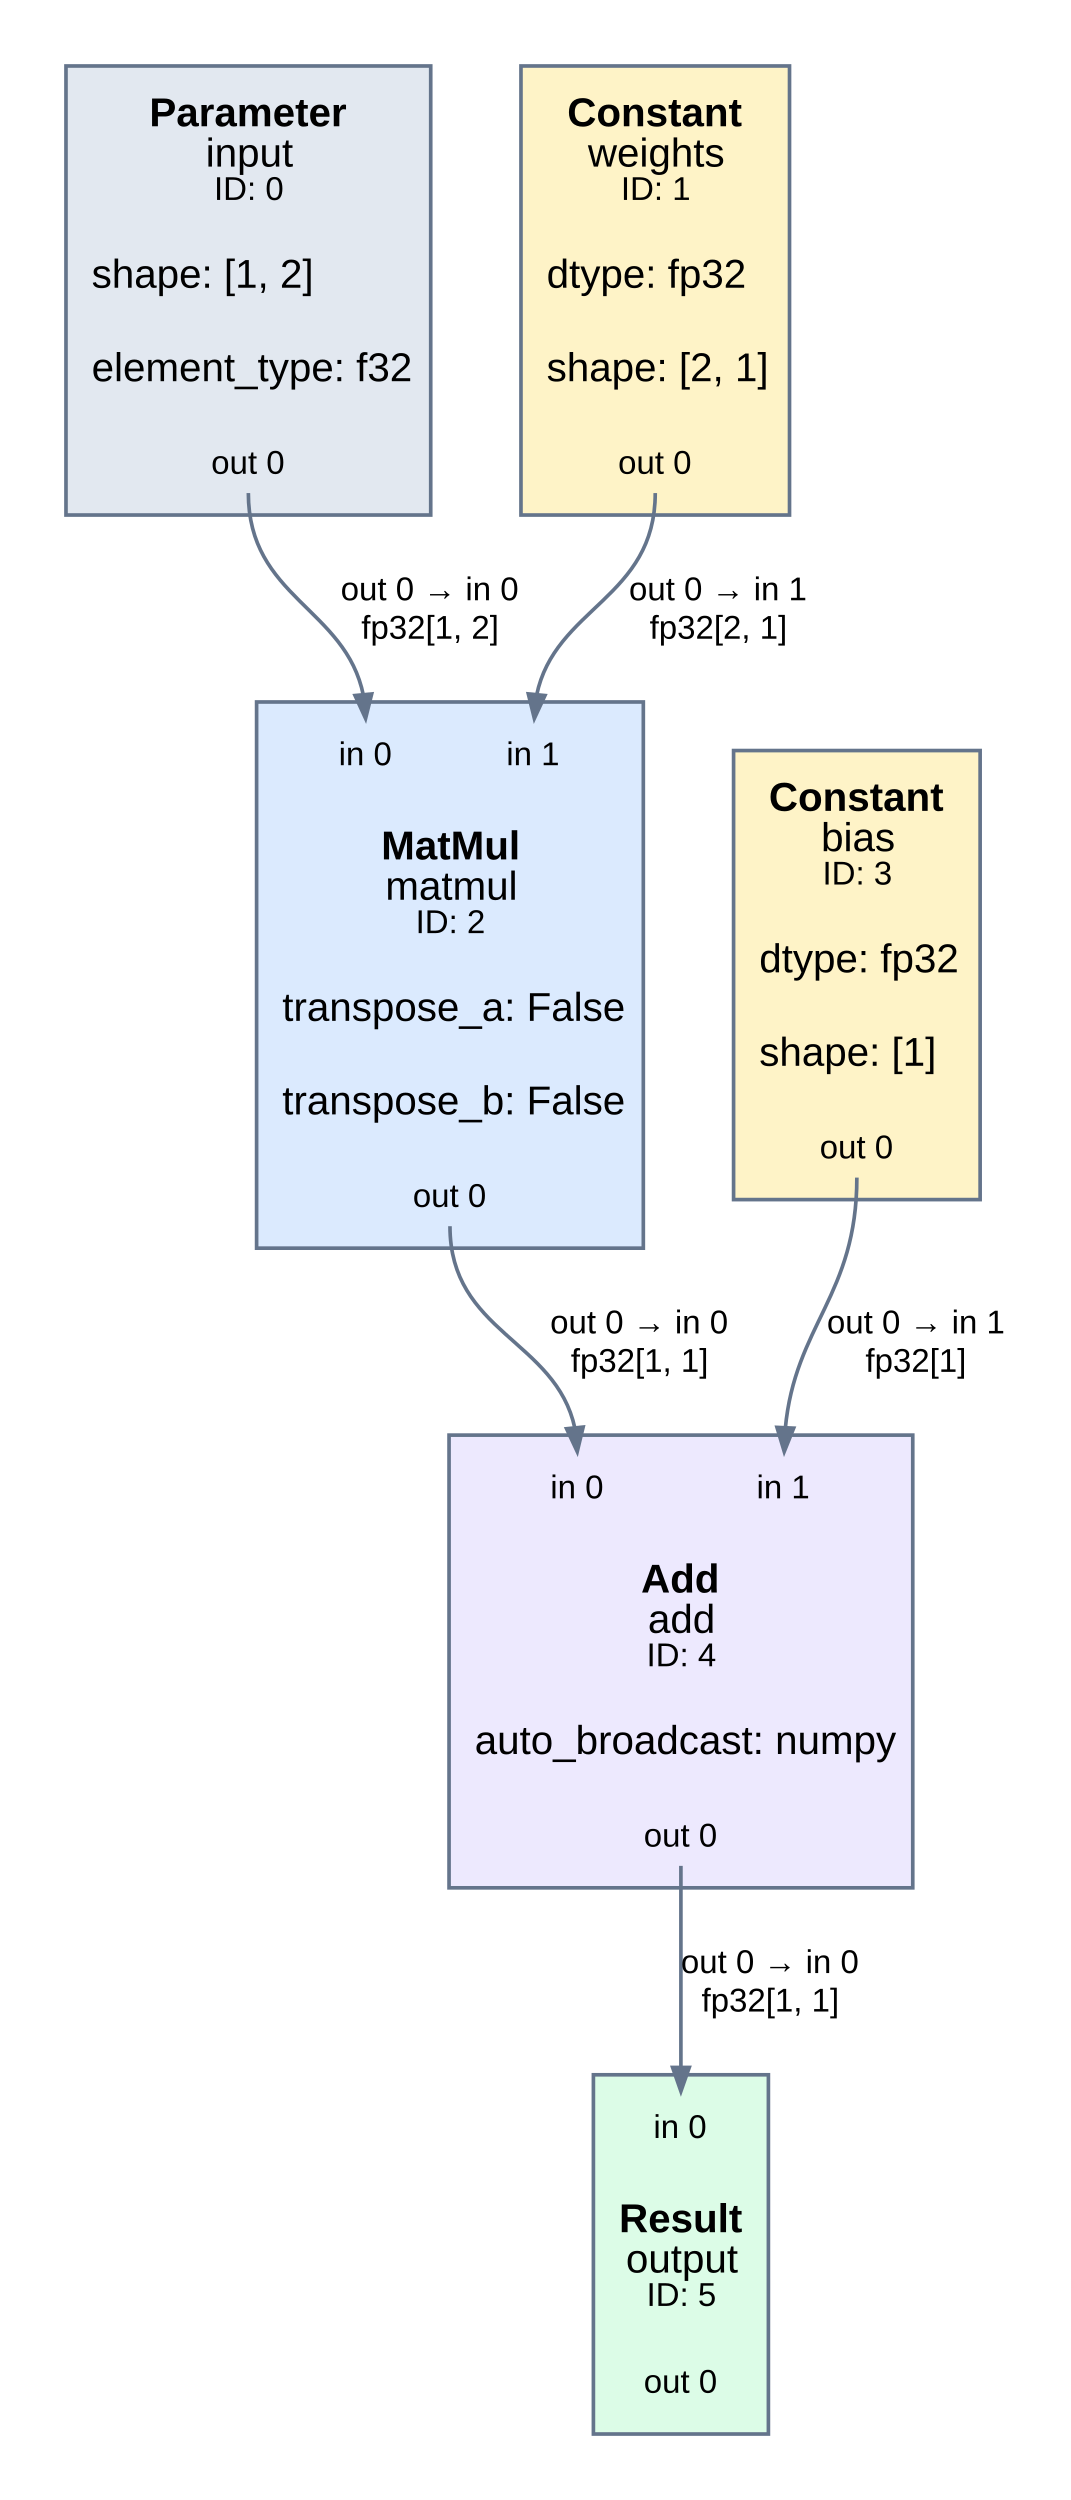
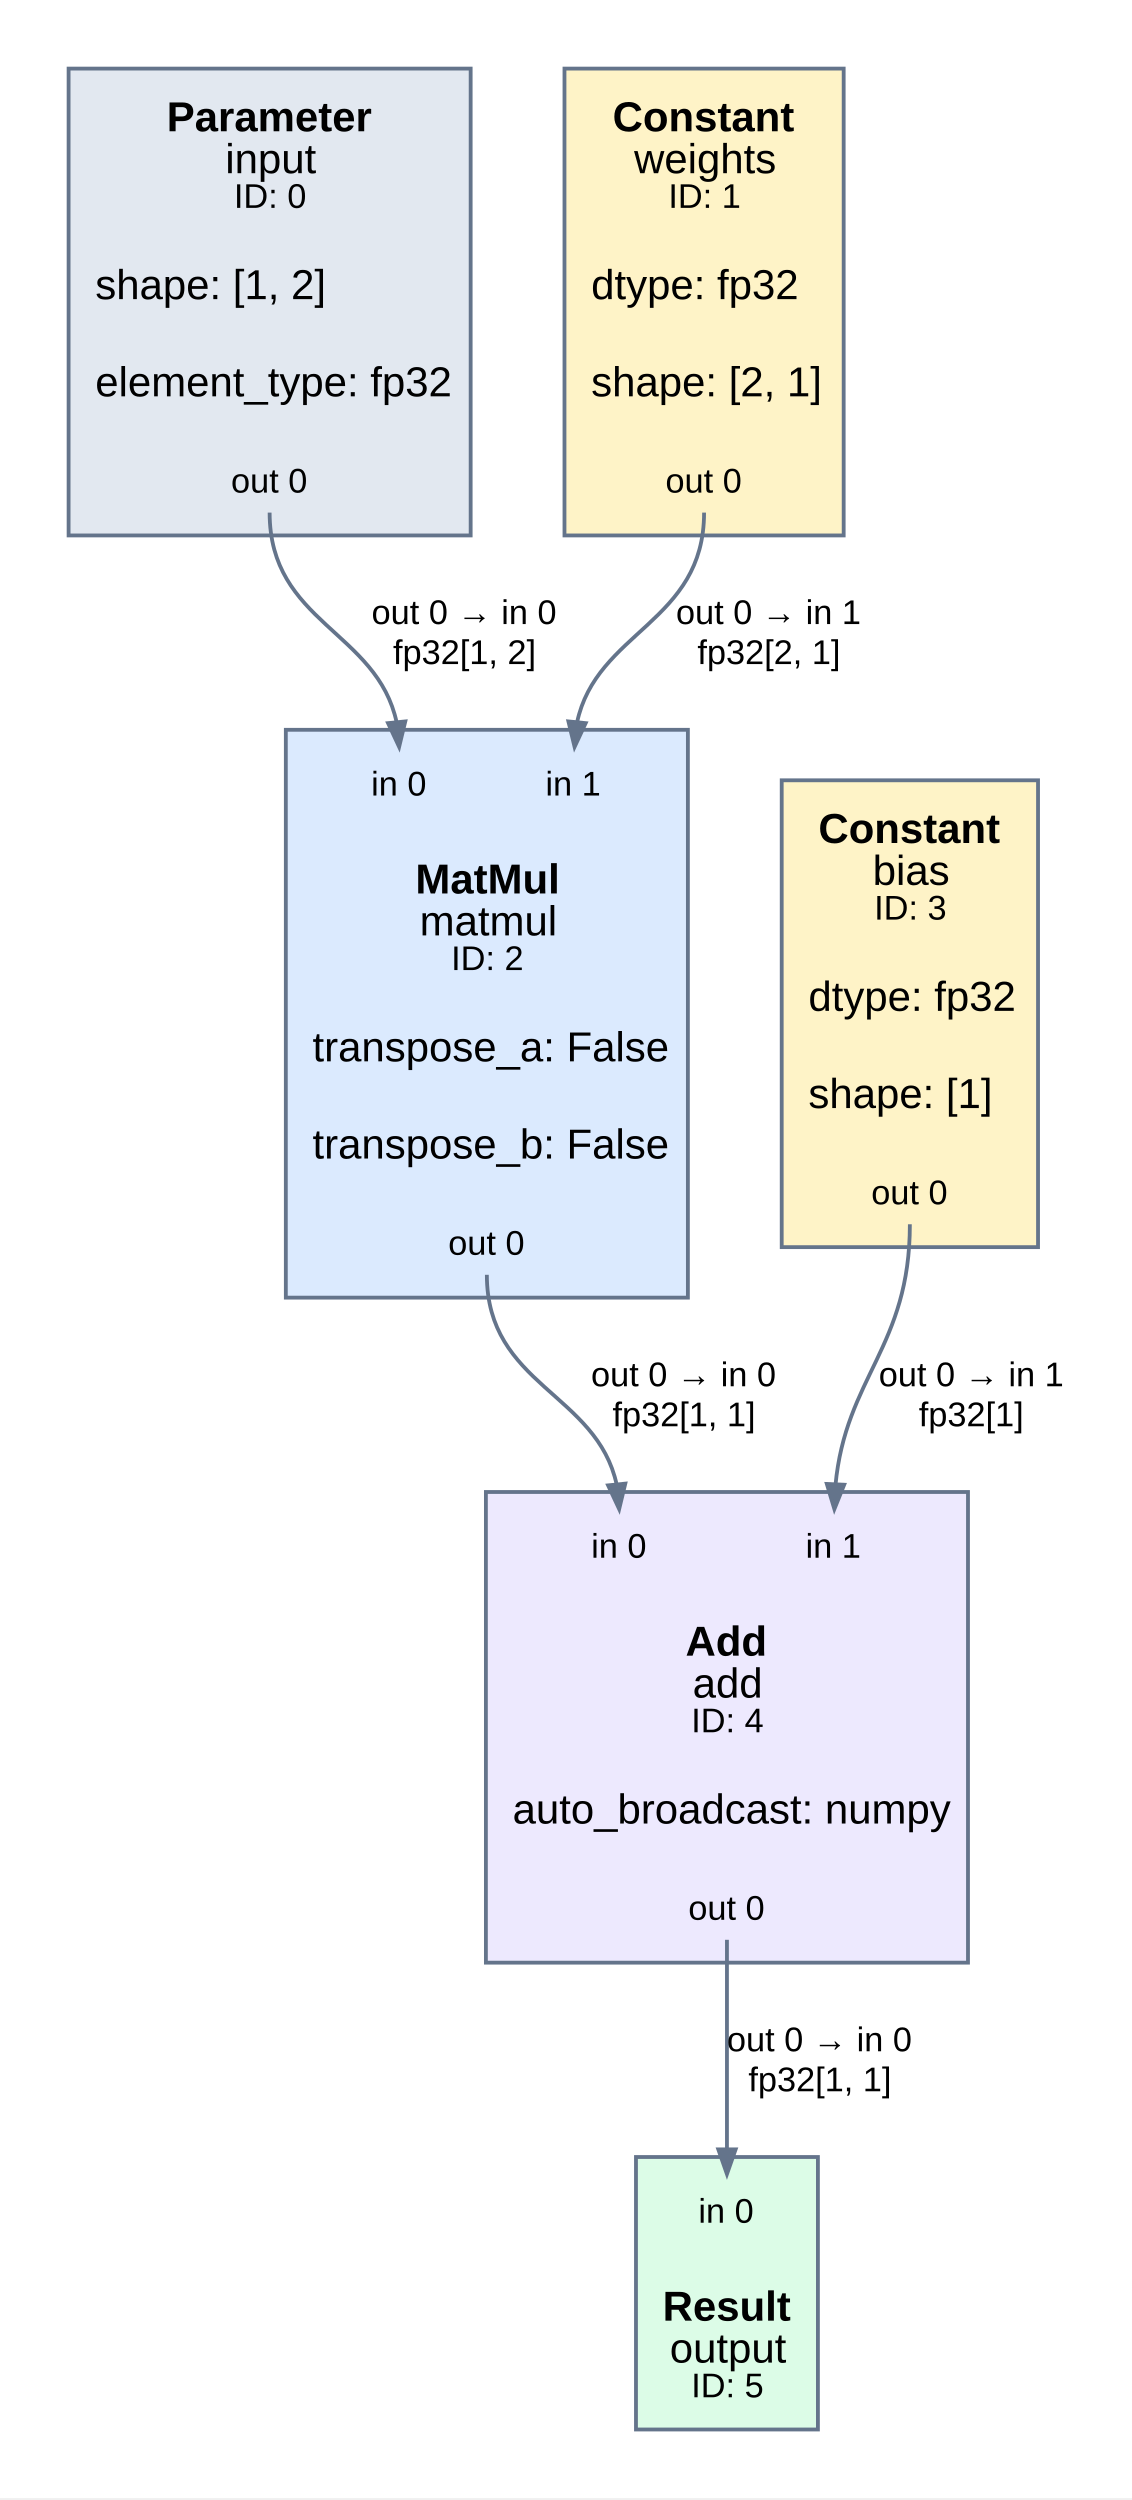
- <svg xmlns="http://www.w3.org/2000/svg" width="292pt" height="682pt" viewBox="0.00 0.00 292.00 682.00">
-   <g id="graph0" class="graph" transform="scale(1 1) rotate(0) translate(18 664)">
-     <polygon fill="white" stroke="none" points="-18,18 -18,-664 274.34,-664 274.34,18 -18,18" />
+ <svg xmlns="http://www.w3.org/2000/svg" width="297pt" height="656pt" viewBox="0.00 0.00 297.00 656.00">
+   <g id="graph0" class="graph" transform="scale(1 1) rotate(0) translate(18 637.5)">
+     <polygon fill="white" stroke="none" points="-18,18 -18,-637.5 279.34,-637.5 279.34,18 -18,18" />
    <g id="node_n0" class="node">
-       <polygon fill="#e2e8f0" stroke="none" points="0,-523.5 0,-646 99.5,-646 99.5,-523.5 0,-523.5" />
-       <polygon fill="none" stroke="#64748b" points="0,-523.5 0,-646 99.5,-646 99.5,-523.5 0,-523.5" />
-       <text xml:space="preserve" text-anchor="start" x="22.75" y="-629.55" font-family="Arial" font-weight="bold" font-size="11.00">Parameter</text>
-       <text xml:space="preserve" text-anchor="start" x="38.12" y="-618.55" font-family="Arial" font-size="11.00">input</text>
-       <text xml:space="preserve" text-anchor="start" x="40.38" y="-609.45" font-family="Arial" font-size="9.00">ID: 0</text>
-       <text xml:space="preserve" text-anchor="start" x="7" y="-585.5" font-family="Arial" font-size="11.00">shape: [1, 2]</text>
-       <text xml:space="preserve" text-anchor="start" x="7" y="-560" font-family="Arial" font-size="11.00">element_type: f32</text>
-       <text xml:space="preserve" text-anchor="start" x="39.62" y="-534.75" font-family="Arial" font-size="9.00">out 0</text>
+       <polygon fill="#e2e8f0" stroke="none" points="0,-497 0,-619.5 105.5,-619.5 105.5,-497 0,-497" />
+       <polygon fill="none" stroke="#64748b" points="0,-497 0,-619.5 105.5,-619.5 105.5,-497 0,-497" />
+       <text xml:space="preserve" text-anchor="start" x="25.75" y="-603.05" font-family="Arial" font-weight="bold" font-size="11.00">Parameter</text>
+       <text xml:space="preserve" text-anchor="start" x="41.12" y="-592.05" font-family="Arial" font-size="11.00">input</text>
+       <text xml:space="preserve" text-anchor="start" x="43.38" y="-582.95" font-family="Arial" font-size="9.00">ID: 0</text>
+       <text xml:space="preserve" text-anchor="start" x="7" y="-559" font-family="Arial" font-size="11.00">shape: [1, 2]</text>
+       <text xml:space="preserve" text-anchor="start" x="7" y="-533.5" font-family="Arial" font-size="11.00">element_type: fp32</text>
+       <text xml:space="preserve" text-anchor="start" x="42.62" y="-508.25" font-family="Arial" font-size="9.00">out 0</text>
    </g>
    <g id="node_n2" class="node">
-       <polygon fill="#dbeafe" stroke="none" points="52,-323.5 52,-472.5 157.5,-472.5 157.5,-323.5 52,-323.5" />
-       <polygon fill="none" stroke="#64748b" points="52,-323.5 52,-472.5 157.5,-472.5 157.5,-323.5 52,-323.5" />
-       <text xml:space="preserve" text-anchor="start" x="74.38" y="-455.25" font-family="Arial" font-size="9.00">in 0</text>
-       <text xml:space="preserve" text-anchor="start" x="120.12" y="-455.25" font-family="Arial" font-size="9.00">in 1</text>
-       <text xml:space="preserve" text-anchor="start" x="86" y="-429.55" font-family="Arial" font-weight="bold" font-size="11.00">MatMul</text>
-       <text xml:space="preserve" text-anchor="start" x="87.12" y="-418.55" font-family="Arial" font-size="11.00">matmul</text>
-       <text xml:space="preserve" text-anchor="start" x="95.38" y="-409.45" font-family="Arial" font-size="9.00">ID: 2</text>
-       <text xml:space="preserve" text-anchor="start" x="59" y="-385.5" font-family="Arial" font-size="11.00">transpose_a: False</text>
-       <text xml:space="preserve" text-anchor="start" x="59" y="-360" font-family="Arial" font-size="11.00">transpose_b: False</text>
-       <text xml:space="preserve" text-anchor="start" x="94.62" y="-334.75" font-family="Arial" font-size="9.00">out 0</text>
+       <polygon fill="#dbeafe" stroke="none" points="57,-297 57,-446 162.5,-446 162.5,-297 57,-297" />
+       <polygon fill="none" stroke="#64748b" points="57,-297 57,-446 162.5,-446 162.5,-297 57,-297" />
+       <text xml:space="preserve" text-anchor="start" x="79.38" y="-428.75" font-family="Arial" font-size="9.00">in 0</text>
+       <text xml:space="preserve" text-anchor="start" x="125.12" y="-428.75" font-family="Arial" font-size="9.00">in 1</text>
+       <text xml:space="preserve" text-anchor="start" x="91" y="-403.05" font-family="Arial" font-weight="bold" font-size="11.00">MatMul</text>
+       <text xml:space="preserve" text-anchor="start" x="92.12" y="-392.05" font-family="Arial" font-size="11.00">matmul</text>
+       <text xml:space="preserve" text-anchor="start" x="100.38" y="-382.95" font-family="Arial" font-size="9.00">ID: 2</text>
+       <text xml:space="preserve" text-anchor="start" x="64" y="-359" font-family="Arial" font-size="11.00">transpose_a: False</text>
+       <text xml:space="preserve" text-anchor="start" x="64" y="-333.5" font-family="Arial" font-size="11.00">transpose_b: False</text>
+       <text xml:space="preserve" text-anchor="start" x="99.62" y="-308.25" font-family="Arial" font-size="9.00">out 0</text>
    </g>
    <g id="edge_0" class="edge">
-       <path fill="none" stroke="#64748b" d="M49.75,-529.5C49.75,-500.89 76.36,-498.21 81.14,-474.26" />
-       <polygon fill="#64748b" stroke="#64748b" points="83.39,-474.69 81.73,-468.01 78.86,-474.26 83.39,-474.69" />
-       <text xml:space="preserve" text-anchor="start" x="74.94" y="-500.25" font-family="Arial" font-size="9.00">out 0 → in 0</text>
-       <text xml:space="preserve" text-anchor="start" x="80.56" y="-489.75" font-family="Arial" font-size="9.00">fp32[1, 2]</text>
+       <path fill="none" stroke="#64748b" d="M52.75,-503C52.75,-474.02 81.02,-471.98 86.1,-447.84" />
+       <polygon fill="#64748b" stroke="#64748b" points="88.35,-448.2 86.73,-441.51 83.82,-447.75 88.35,-448.2" />
+       <text xml:space="preserve" text-anchor="start" x="79.5" y="-473.75" font-family="Arial" font-size="9.00">out 0 → in 0</text>
+       <text xml:space="preserve" text-anchor="start" x="85.13" y="-463.25" font-family="Arial" font-size="9.00">fp32[1, 2]</text>
    </g>
    <g id="node_n1" class="node">
-       <polygon fill="#fef3c7" stroke="none" points="124.12,-523.5 124.12,-646 197.38,-646 197.38,-523.5 124.12,-523.5" />
-       <polygon fill="none" stroke="#64748b" points="124.12,-523.5 124.12,-646 197.38,-646 197.38,-523.5 124.12,-523.5" />
-       <text xml:space="preserve" text-anchor="start" x="136.75" y="-629.55" font-family="Arial" font-weight="bold" font-size="11.00">Constant</text>
-       <text xml:space="preserve" text-anchor="start" x="142.38" y="-618.55" font-family="Arial" font-size="11.00">weights</text>
-       <text xml:space="preserve" text-anchor="start" x="151.38" y="-609.45" font-family="Arial" font-size="9.00">ID: 1</text>
-       <text xml:space="preserve" text-anchor="start" x="131.12" y="-585.5" font-family="Arial" font-size="11.00">dtype: fp32</text>
-       <text xml:space="preserve" text-anchor="start" x="131.12" y="-560" font-family="Arial" font-size="11.00">shape: [2, 1]</text>
-       <text xml:space="preserve" text-anchor="start" x="150.62" y="-534.75" font-family="Arial" font-size="9.00">out 0</text>
+       <polygon fill="#fef3c7" stroke="none" points="130.12,-497 130.12,-619.5 203.38,-619.5 203.38,-497 130.12,-497" />
+       <polygon fill="none" stroke="#64748b" points="130.12,-497 130.12,-619.5 203.38,-619.5 203.38,-497 130.12,-497" />
+       <text xml:space="preserve" text-anchor="start" x="142.75" y="-603.05" font-family="Arial" font-weight="bold" font-size="11.00">Constant</text>
+       <text xml:space="preserve" text-anchor="start" x="148.38" y="-592.05" font-family="Arial" font-size="11.00">weights</text>
+       <text xml:space="preserve" text-anchor="start" x="157.38" y="-582.95" font-family="Arial" font-size="9.00">ID: 1</text>
+       <text xml:space="preserve" text-anchor="start" x="137.12" y="-559" font-family="Arial" font-size="11.00">dtype: fp32</text>
+       <text xml:space="preserve" text-anchor="start" x="137.12" y="-533.5" font-family="Arial" font-size="11.00">shape: [2, 1]</text>
+       <text xml:space="preserve" text-anchor="start" x="156.62" y="-508.25" font-family="Arial" font-size="9.00">out 0</text>
    </g>
    <g id="edge_1" class="edge">
-       <path fill="none" stroke="#64748b" d="M160.75,-529.5C160.75,-500.71 133.31,-498.34 128.38,-474.3" />
-       <polygon fill="#64748b" stroke="#64748b" points="130.66,-474.26 127.77,-468.01 126.13,-474.7 130.66,-474.26" />
-       <text xml:space="preserve" text-anchor="start" x="153.59" y="-500.25" font-family="Arial" font-size="9.00">out 0 → in 1</text>
-       <text xml:space="preserve" text-anchor="start" x="159.22" y="-489.75" font-family="Arial" font-size="9.00">fp32[2, 1]</text>
+       <path fill="none" stroke="#64748b" d="M166.75,-503C166.75,-474.02 138.48,-471.98 133.4,-447.84" />
+       <polygon fill="#64748b" stroke="#64748b" points="135.68,-447.75 132.77,-441.51 131.15,-448.2 135.68,-447.75" />
+       <text xml:space="preserve" text-anchor="start" x="159.38" y="-473.75" font-family="Arial" font-size="9.00">out 0 → in 1</text>
+       <text xml:space="preserve" text-anchor="start" x="165" y="-463.25" font-family="Arial" font-size="9.00">fp32[2, 1]</text>
    </g>
    <g id="node_n4" class="node">
-       <polygon fill="#ede9fe" stroke="none" points="104.5,-149 104.5,-272.5 231,-272.5 231,-149 104.5,-149" />
-       <polygon fill="none" stroke="#64748b" points="104.5,-149 104.5,-272.5 231,-272.5 231,-149 104.5,-149" />
-       <text xml:space="preserve" text-anchor="start" x="132.12" y="-255.25" font-family="Arial" font-size="9.00">in 0</text>
-       <text xml:space="preserve" text-anchor="start" x="188.38" y="-255.25" font-family="Arial" font-size="9.00">in 1</text>
-       <text xml:space="preserve" text-anchor="start" x="156.88" y="-229.55" font-family="Arial" font-weight="bold" font-size="11.00">Add</text>
-       <text xml:space="preserve" text-anchor="start" x="158.75" y="-218.55" font-family="Arial" font-size="11.00">add</text>
-       <text xml:space="preserve" text-anchor="start" x="158.38" y="-209.45" font-family="Arial" font-size="9.00">ID: 4</text>
-       <text xml:space="preserve" text-anchor="start" x="111.5" y="-185.5" font-family="Arial" font-size="11.00">auto_broadcast: numpy</text>
-       <text xml:space="preserve" text-anchor="start" x="157.62" y="-160.25" font-family="Arial" font-size="9.00">out 0</text>
+       <polygon fill="#ede9fe" stroke="none" points="109.5,-122.5 109.5,-246 236,-246 236,-122.5 109.5,-122.5" />
+       <polygon fill="none" stroke="#64748b" points="109.5,-122.5 109.5,-246 236,-246 236,-122.5 109.5,-122.5" />
+       <text xml:space="preserve" text-anchor="start" x="137.12" y="-228.75" font-family="Arial" font-size="9.00">in 0</text>
+       <text xml:space="preserve" text-anchor="start" x="193.38" y="-228.75" font-family="Arial" font-size="9.00">in 1</text>
+       <text xml:space="preserve" text-anchor="start" x="161.88" y="-203.05" font-family="Arial" font-weight="bold" font-size="11.00">Add</text>
+       <text xml:space="preserve" text-anchor="start" x="163.75" y="-192.05" font-family="Arial" font-size="11.00">add</text>
+       <text xml:space="preserve" text-anchor="start" x="163.38" y="-182.95" font-family="Arial" font-size="9.00">ID: 4</text>
+       <text xml:space="preserve" text-anchor="start" x="116.5" y="-159" font-family="Arial" font-size="11.00">auto_broadcast: numpy</text>
+       <text xml:space="preserve" text-anchor="start" x="162.62" y="-133.75" font-family="Arial" font-size="9.00">out 0</text>
    </g>
    <g id="edge_2" class="edge">
-       <path fill="none" stroke="#64748b" d="M104.75,-329.5C104.75,-300.37 133.64,-298.59 138.83,-274.37" />
-       <polygon fill="#64748b" stroke="#64748b" points="141.08,-274.7 139.47,-268.01 136.56,-274.24 141.08,-274.7" />
-       <text xml:space="preserve" text-anchor="start" x="132.09" y="-300.25" font-family="Arial" font-size="9.00">out 0 → in 0</text>
-       <text xml:space="preserve" text-anchor="start" x="137.72" y="-289.75" font-family="Arial" font-size="9.00">fp32[1, 1]</text>
+       <path fill="none" stroke="#64748b" d="M109.75,-303C109.75,-273.87 138.64,-272.09 143.83,-247.87" />
+       <polygon fill="#64748b" stroke="#64748b" points="146.08,-248.2 144.47,-241.51 141.56,-247.74 146.08,-248.2" />
+       <text xml:space="preserve" text-anchor="start" x="137.09" y="-273.75" font-family="Arial" font-size="9.00">out 0 → in 0</text>
+       <text xml:space="preserve" text-anchor="start" x="142.72" y="-263.25" font-family="Arial" font-size="9.00">fp32[1, 1]</text>
    </g>
    <g id="node_n3" class="node">
-       <polygon fill="#fef3c7" stroke="none" points="182.12,-336.75 182.12,-459.25 249.38,-459.25 249.38,-336.75 182.12,-336.75" />
-       <polygon fill="none" stroke="#64748b" points="182.12,-336.75 182.12,-459.25 249.38,-459.25 249.38,-336.75 182.12,-336.75" />
-       <text xml:space="preserve" text-anchor="start" x="191.75" y="-442.8" font-family="Arial" font-weight="bold" font-size="11.00">Constant</text>
-       <text xml:space="preserve" text-anchor="start" x="206" y="-431.8" font-family="Arial" font-size="11.00">bias</text>
-       <text xml:space="preserve" text-anchor="start" x="206.38" y="-422.7" font-family="Arial" font-size="9.00">ID: 3</text>
-       <text xml:space="preserve" text-anchor="start" x="189.12" y="-398.75" font-family="Arial" font-size="11.00">dtype: fp32</text>
-       <text xml:space="preserve" text-anchor="start" x="189.12" y="-373.25" font-family="Arial" font-size="11.00">shape: [1]</text>
-       <text xml:space="preserve" text-anchor="start" x="205.62" y="-348" font-family="Arial" font-size="9.00">out 0</text>
+       <polygon fill="#fef3c7" stroke="none" points="187.12,-310.25 187.12,-432.75 254.38,-432.75 254.38,-310.25 187.12,-310.25" />
+       <polygon fill="none" stroke="#64748b" points="187.12,-310.25 187.12,-432.75 254.38,-432.75 254.38,-310.25 187.12,-310.25" />
+       <text xml:space="preserve" text-anchor="start" x="196.75" y="-416.3" font-family="Arial" font-weight="bold" font-size="11.00">Constant</text>
+       <text xml:space="preserve" text-anchor="start" x="211" y="-405.3" font-family="Arial" font-size="11.00">bias</text>
+       <text xml:space="preserve" text-anchor="start" x="211.38" y="-396.2" font-family="Arial" font-size="9.00">ID: 3</text>
+       <text xml:space="preserve" text-anchor="start" x="194.12" y="-372.25" font-family="Arial" font-size="11.00">dtype: fp32</text>
+       <text xml:space="preserve" text-anchor="start" x="194.12" y="-346.75" font-family="Arial" font-size="11.00">shape: [1]</text>
+       <text xml:space="preserve" text-anchor="start" x="210.62" y="-321.5" font-family="Arial" font-size="9.00">out 0</text>
    </g>
    <g id="edge_3" class="edge">
-       <path fill="none" stroke="#64748b" d="M215.75,-342.75C215.75,-310.46 198.86,-302.67 196.22,-274.21" />
-       <polygon fill="#64748b" stroke="#64748b" points="198.51,-274.4 195.94,-268.01 193.96,-274.61 198.51,-274.4" />
-       <text xml:space="preserve" text-anchor="start" x="207.59" y="-300.25" font-family="Arial" font-size="9.00">out 0 → in 1</text>
-       <text xml:space="preserve" text-anchor="start" x="218.09" y="-289.75" font-family="Arial" font-size="9.00">fp32[1]</text>
+       <path fill="none" stroke="#64748b" d="M220.75,-316.25C220.75,-283.96 203.86,-276.17 201.22,-247.71" />
+       <polygon fill="#64748b" stroke="#64748b" points="203.51,-247.9 200.94,-241.51 198.96,-248.11 203.51,-247.9" />
+       <text xml:space="preserve" text-anchor="start" x="212.59" y="-273.75" font-family="Arial" font-size="9.00">out 0 → in 1</text>
+       <text xml:space="preserve" text-anchor="start" x="223.09" y="-263.25" font-family="Arial" font-size="9.00">fp32[1]</text>
    </g>
    <g id="node_n5" class="node">
-       <polygon fill="#dcfce7" stroke="none" points="143.88,0 143.88,-98 191.62,-98 191.62,0 143.88,0" />
-       <polygon fill="none" stroke="#64748b" points="143.88,0 143.88,-98 191.62,-98 191.62,0 143.88,0" />
-       <text xml:space="preserve" text-anchor="start" x="160.25" y="-80.75" font-family="Arial" font-size="9.00">in 0</text>
-       <text xml:space="preserve" text-anchor="start" x="150.88" y="-55.05" font-family="Arial" font-weight="bold" font-size="11.00">Result</text>
-       <text xml:space="preserve" text-anchor="start" x="152.75" y="-44.05" font-family="Arial" font-size="11.00">output</text>
-       <text xml:space="preserve" text-anchor="start" x="158.38" y="-34.95" font-family="Arial" font-size="9.00">ID: 5</text>
-       <text xml:space="preserve" text-anchor="start" x="157.62" y="-11.25" font-family="Arial" font-size="9.00">out 0</text>
+       <polygon fill="#dcfce7" stroke="none" points="148.88,0 148.88,-71.5 196.62,-71.5 196.62,0 148.88,0" />
+       <polygon fill="none" stroke="#64748b" points="148.88,0 148.88,-71.5 196.62,-71.5 196.62,0 148.88,0" />
+       <text xml:space="preserve" text-anchor="start" x="165.25" y="-54.25" font-family="Arial" font-size="9.00">in 0</text>
+       <text xml:space="preserve" text-anchor="start" x="155.88" y="-28.55" font-family="Arial" font-weight="bold" font-size="11.00">Result</text>
+       <text xml:space="preserve" text-anchor="start" x="157.75" y="-17.55" font-family="Arial" font-size="11.00">output</text>
+       <text xml:space="preserve" text-anchor="start" x="163.38" y="-8.45" font-family="Arial" font-size="9.00">ID: 5</text>
    </g>
    <g id="edge_4" class="edge">
-       <path fill="none" stroke="#64748b" d="M167.75,-155C167.75,-129.84 167.75,-121.64 167.75,-99.93" />
-       <polygon fill="#64748b" stroke="#64748b" points="170.03,-100.01 167.75,-93.51 165.48,-100.01 170.03,-100.01" />
-       <text xml:space="preserve" text-anchor="start" x="167.75" y="-125.75" font-family="Arial" font-size="9.00">out 0 → in 0</text>
-       <text xml:space="preserve" text-anchor="start" x="173.38" y="-115.25" font-family="Arial" font-size="9.00">fp32[1, 1]</text>
+       <path fill="none" stroke="#64748b" d="M172.75,-128.5C172.75,-103.34 172.75,-95.14 172.75,-73.43" />
+       <polygon fill="#64748b" stroke="#64748b" points="175.03,-73.51 172.75,-67.01 170.48,-73.51 175.03,-73.51" />
+       <text xml:space="preserve" text-anchor="start" x="172.75" y="-99.25" font-family="Arial" font-size="9.00">out 0 → in 0</text>
+       <text xml:space="preserve" text-anchor="start" x="178.38" y="-88.75" font-family="Arial" font-size="9.00">fp32[1, 1]</text>
    </g>
  </g>
</svg>
